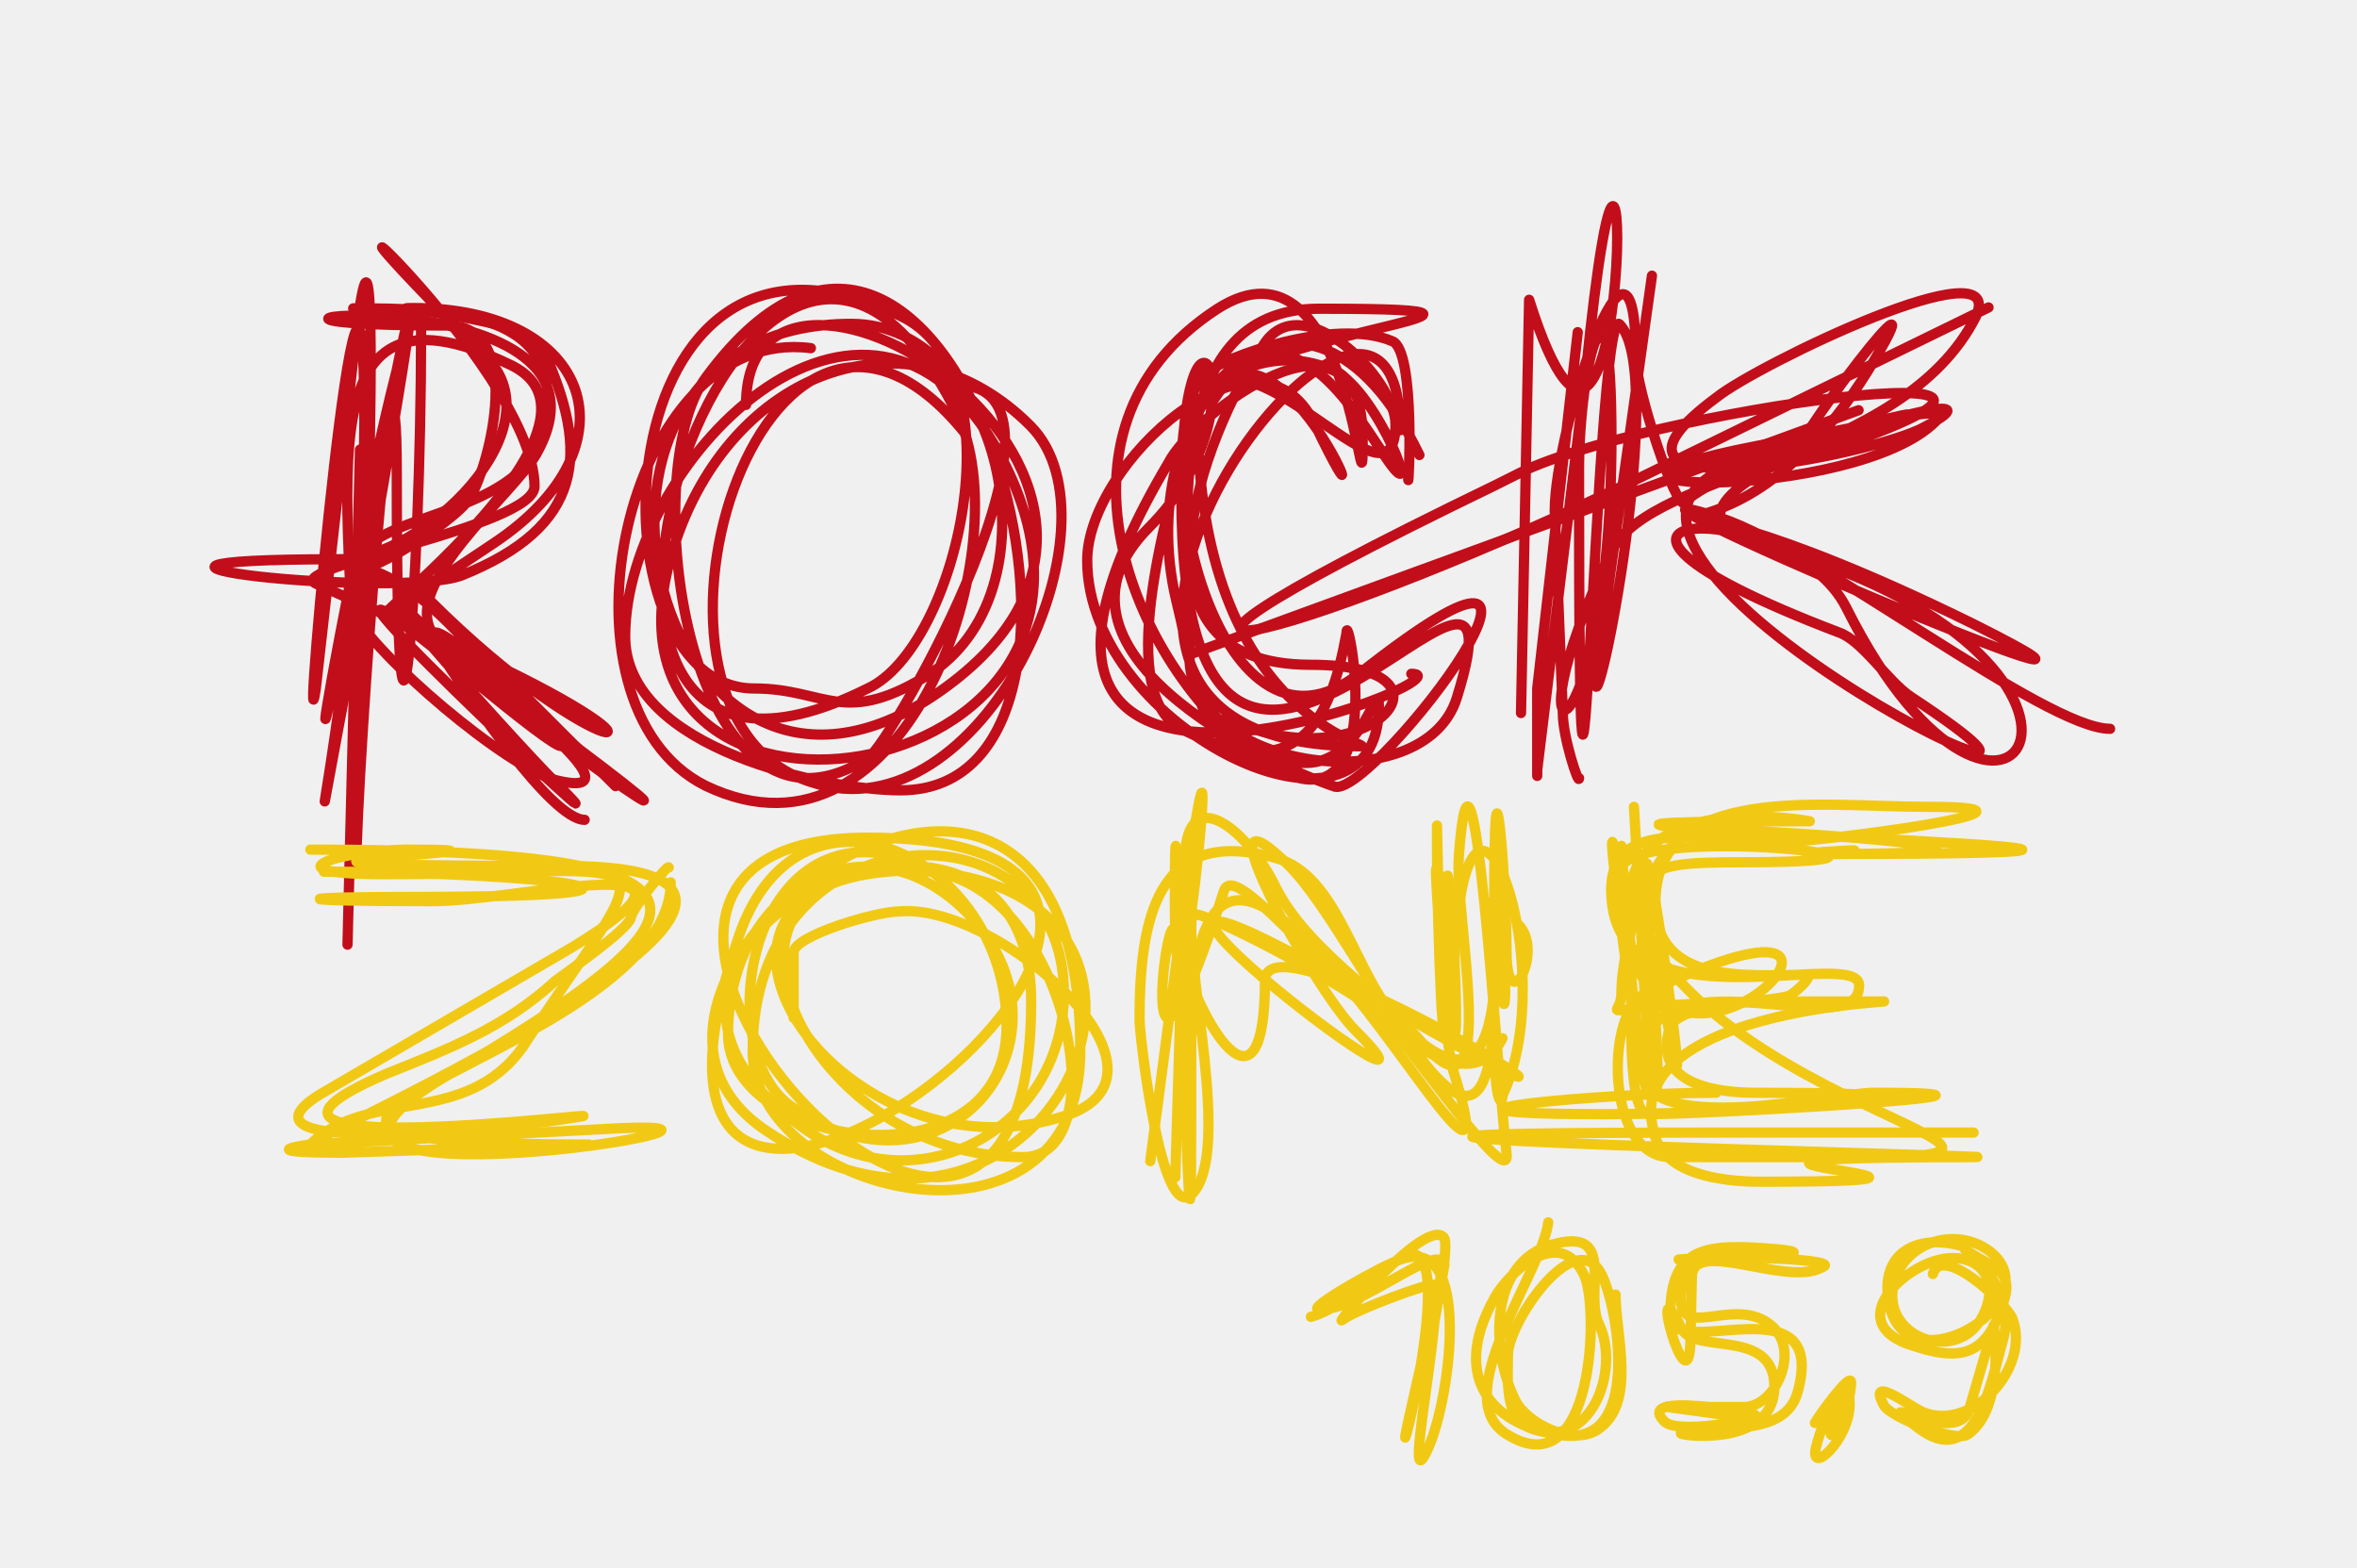
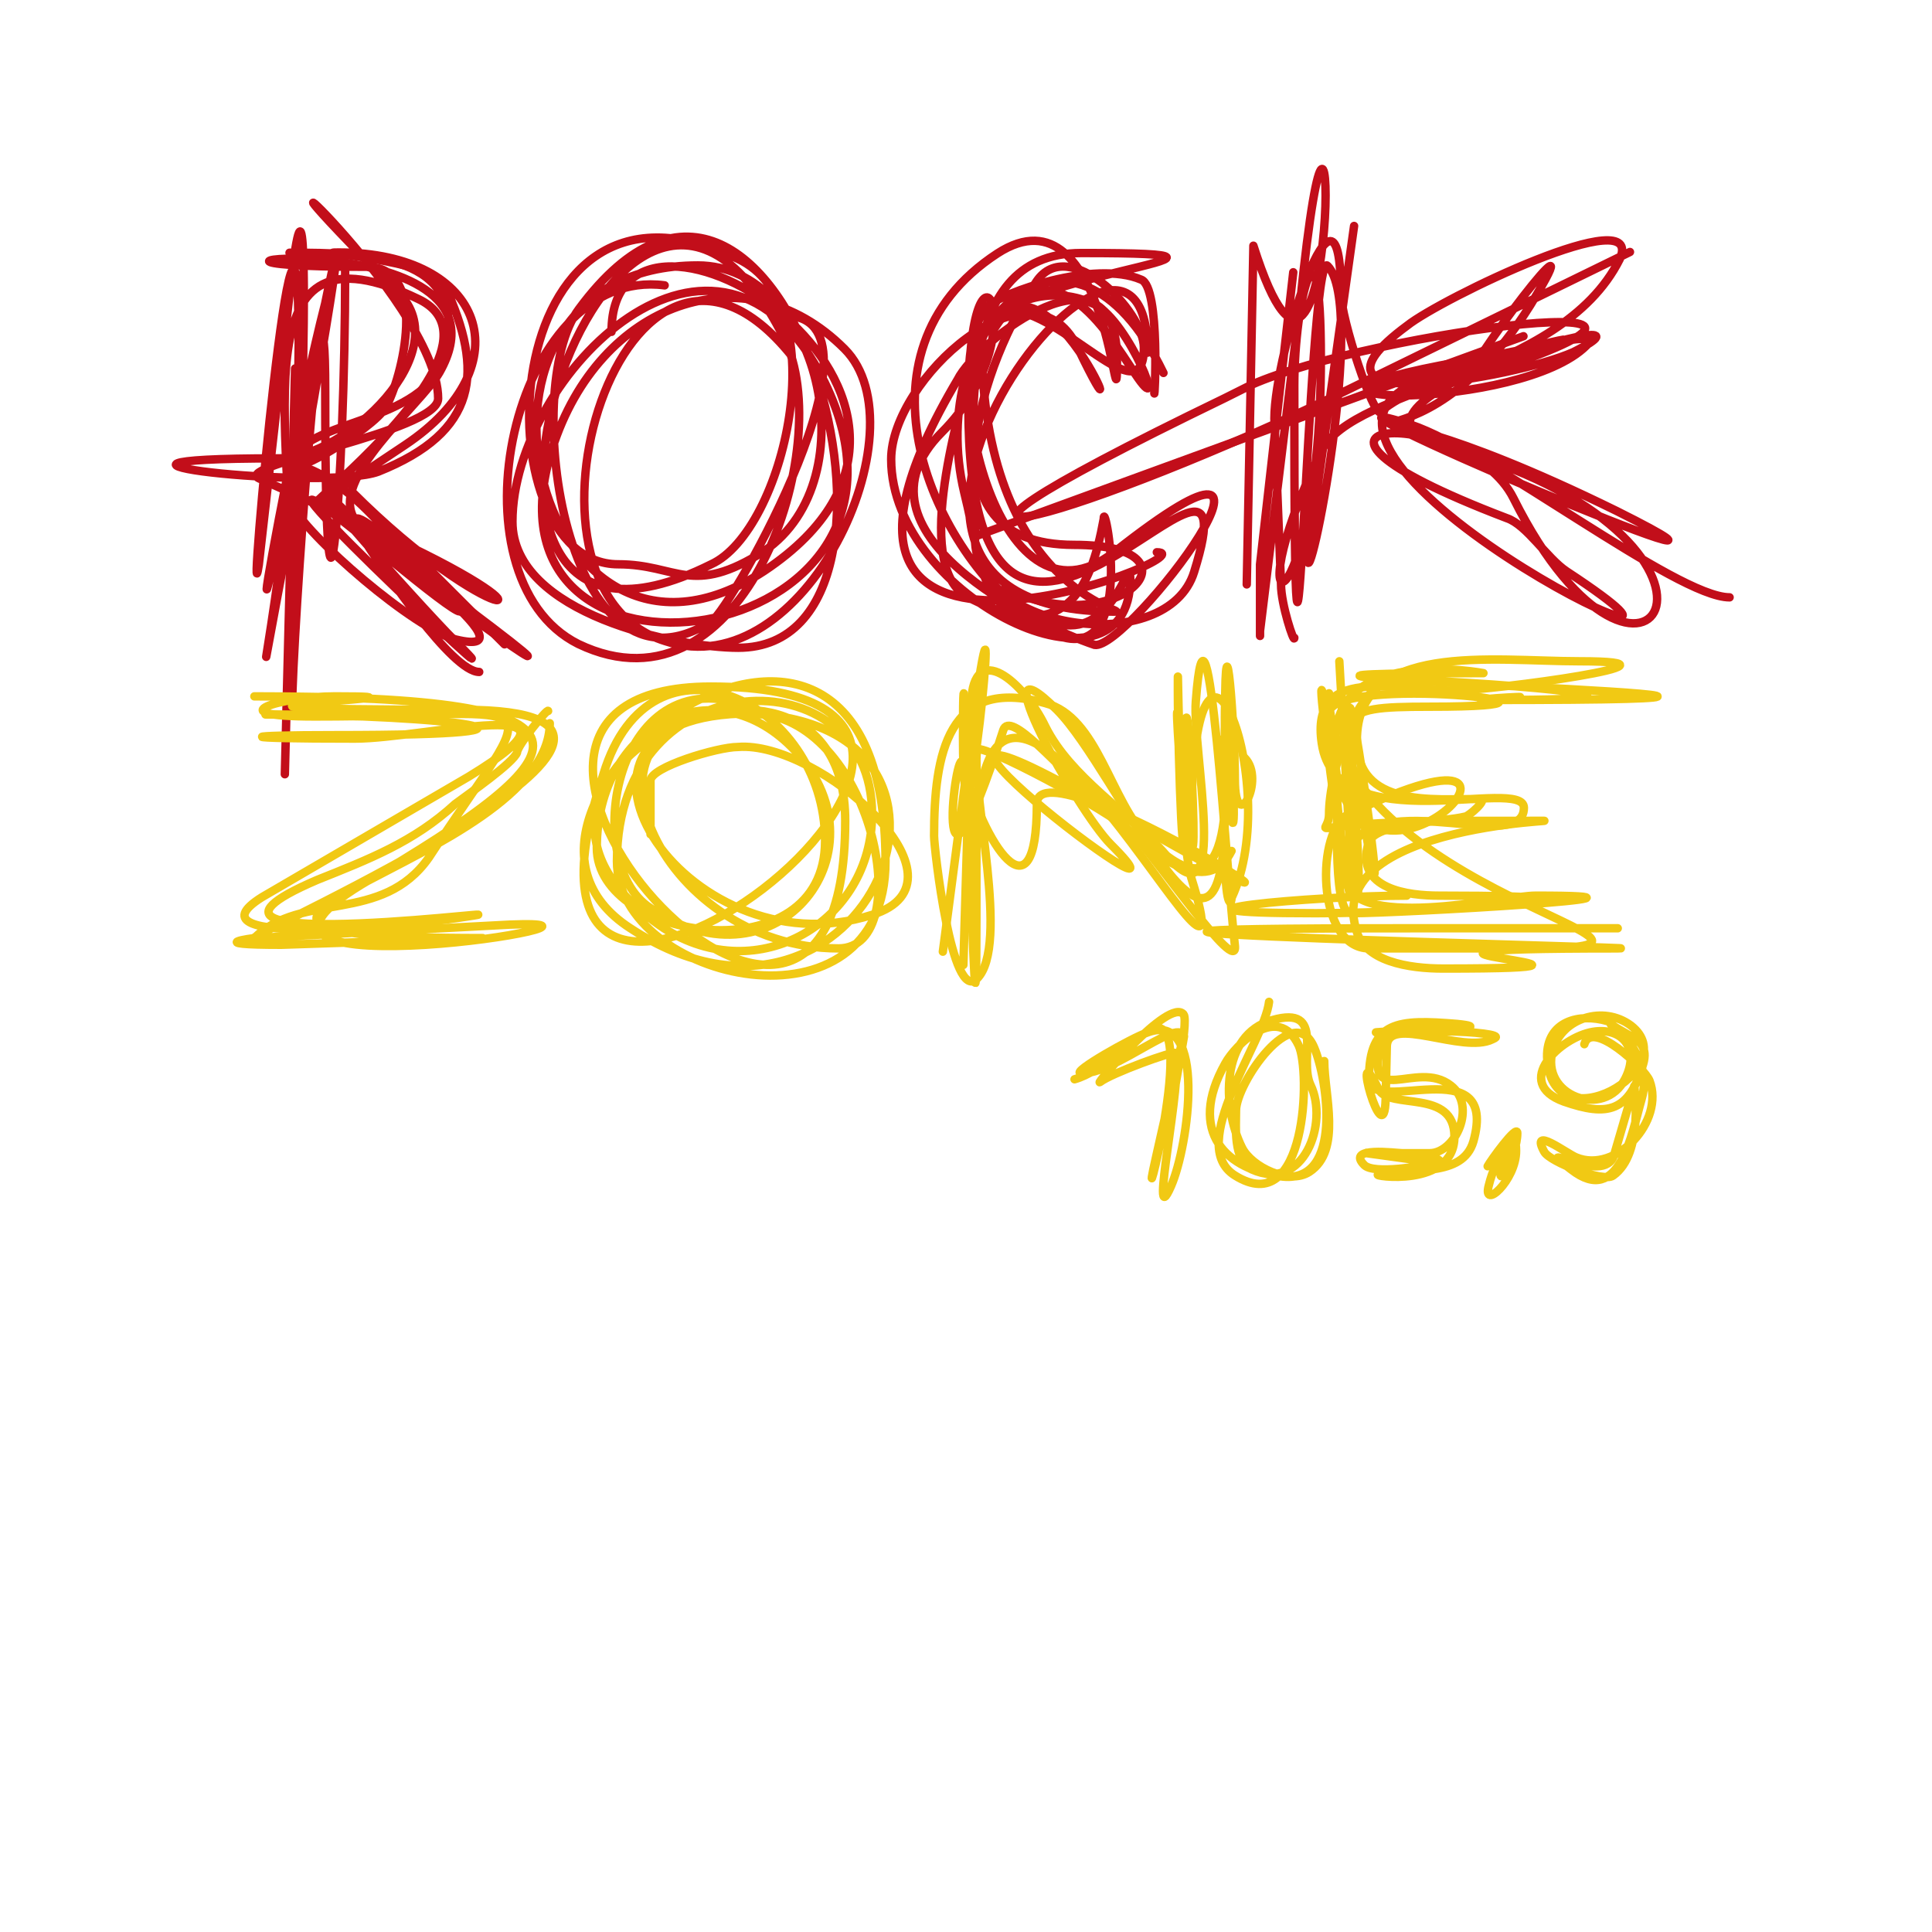
- <svg xmlns="http://www.w3.org/2000/svg" width="89.834mm" height="59.742mm" viewBox="7.786 5.152 82.047 54.59" version="1.1" id="svg8">
+ <svg xmlns="http://www.w3.org/2000/svg" width="89.834mm" height="89.834mm" viewBox="7.786 5.152 82.047 82.087" version="1.1" id="svg8">
+   <defs id="defs1" />
+   <rect style="fill:#ffffff;fill-opacity:1;stroke-width:0.251" id="rect1" width="82.086" height="82.086" x="7.766" y="5.152" />
  <g id="layer1" transform="translate(-45.45948,-65.06029)">
    <g id="g4767" transform="matrix(0.2645833,0,0,0.2645833,14.20709,-12.61725)">
      <path id="path4749" d="m 194.366,427.188 c 0,-11.732 5.333,-84.254 5.333,-51.192 0,54.392 3.199,13.864 3.199,-19.197 0,-22.396 -22.396,101.317 -7.465,26.663 8.532,-44.793 7.465,-34.128 0,7.466 -11.732,60.791 0,6.399 0,-22.396 0,-44.793 -8.532,49.059 -6.399,35.194 l 5.333,-46.926 c 4.266,-34.128 0,76.788 0,54.392 0,-30.929 -8.532,-63.991 20.263,-50.126 20.264,9.599 -43.727,51.192 -2.133,23.463 19.197,-12.798 12.798,-30.928 -10.665,-30.928 -5.333,0 14.931,1.066 17.064,5.333 6.399,13.864 5.333,23.463 -10.665,29.862 -8.532,3.2 -57.591,-2.133 -15.998,-2.133 10.665,0 28.796,-17.064 19.197,-26.663 -34.128,-34.128 6.399,1.066 6.399,17.064 0,5.333 -33.062,10.665 -28.796,12.798 l 21.331,9.599 c 29.862,13.865 15.998,14.931 -6.399,-7.465 l 24.529,24.529 m 25.711,-57.645 c -24.53,-3.199 -35.195,46.926 -13.865,57.591 26.663,12.797 41.594,-31.995 33.062,-49.059 -27.729,-55.458 -65.057,62.925 -11.731,36.261 11.731,-5.333 20.264,-41.594 4.266,-49.059 -39.46,-19.197 -41.594,49.059 -19.197,49.059 9.599,0 11.731,5.333 23.463,-2.133 17.064,-11.731 8.532,-45.859 -10.665,-45.859 -43.727,0 -26.663,73.587 10.665,49.059 41.594,-27.729 -24.53,-68.256 -24.53,-38.395 m 28.881,3.805 c -26.663,-33.062 -47.993,37.328 -20.264,45.859 22.396,7.466 41.594,-34.128 28.796,-46.926 -15.998,-15.998 -39.461,-7.465 -46.926,15.998 -13.865,43.727 65.057,33.062 43.727,-10.665 -17.064,-34.128 -50.125,-1.066 -50.125,22.397 0,14.931 26.663,20.264 36.261,20.264 34.129,0 7.466,-99.186 -25.596,-54.392 -9.599,12.798 -2.133,65.057 21.33,50.125 3.199,-2.133 29.862,-49.059 11.731,-49.059 m 60.819,9.194 c -14.931,-30.929 -38.395,-7.465 -31.996,19.197 3.201,12.798 2.134,21.331 17.065,21.331 7.465,0 9.598,-11.731 9.598,-7.466 0,21.331 -38.394,3.199 -38.394,-19.197 0,-12.798 22.396,-33.062 29.862,-18.13 11.731,24.53 -7.466,-26.663 -17.064,3.2 -2.133,8.532 -9.599,33.062 0,37.327 14.931,7.466 19.197,-1.066 21.33,-12.798 0,-4.266 6.399,27.73 -10.665,17.064 -17.064,-11.731 -30.929,-43.727 -6.398,-59.725 18.13,-11.731 19.196,31.995 19.196,17.064 0,-20.264 -22.396,-3.2 -25.596,3.199 -34.128,57.591 41.594,27.729 31.995,27.729 m -1.471,-32.052 c 0,-37.328 -60.791,41.593 -5.332,41.593 3.199,0 -21.33,-3.2 -21.33,-43.727 0,-10.665 54.392,-13.864 15.997,-13.864 -21.33,0 -17.064,29.862 -17.064,45.859 0,14.931 30.93,19.197 35.195,5.333 10.665,-34.128 -36.262,38.394 -36.262,-26.663 0,-33.062 11.732,-11.731 -4.266,4.266 -15.997,15.998 14.932,30.928 24.529,34.128 5.333,1.066 38.395,-42.661 3.2,-14.932 -19.197,14.932 -28.796,-30.929 -20.264,-39.46 2.133,-2.133 17.063,-7.465 24.529,-4.266 3.199,1.066 2.133,20.264 2.133,18.131 m 14.847,30.818 1.066,-54.392 c 13.864,43.727 13.864,-53.325 7.466,9.599 l -6.399,52.258 c 0,4.267 0,-9.599 0,-10.665 l 5.333,-46.926 m 54.072,-3.256 -45.859,22.396 c -39.461,19.197 -85.321,33.062 -19.197,1.067 l 4.266,-2.133 c 19.197,-8.532 85.32,-17.064 35.195,-1.066 -2.134,0 21.33,-30.929 9.598,-11.731 -21.33,34.128 -42.659,5.333 13.865,33.062 36.261,18.131 -59.725,-22.396 -33.062,-13.865 12.798,4.266 42.66,27.729 51.192,27.729 m -60.301,-59.639 -7.466,53.325 c 0,7.465 9.599,-40.527 3.2,-46.926 -3.2,-3.2 -5.333,108.784 -5.333,19.197 0,-13.865 4.267,-29.862 4.267,-4.267 0,43.727 -14.932,45.86 0,14.932 5.332,-10.665 38.394,-11.731 47.992,-30.929 4.266,-9.599 -28.796,6.399 -34.128,10.665 -20.264,14.931 17.063,8.532 26.662,4.266 19.197,-9.598 -43.727,8.532 -21.33,14.931 55.459,14.931 33.062,51.191 11.731,8.532 -7.465,-14.931 -45.859,-13.864 -1.066,3.2 3.2,1.066 6.399,6.399 9.599,8.532 37.328,24.529 -55.458,-20.264 -22.396,-30.928 25.596,-8.532 31.995,-7.466 2.133,-2.133 -33.062,6.399 12.798,7.466 23.463,-3.2 4.267,-4.266 -27.729,5.333 -33.062,10.666 -1.066,1.066 -6.398,-14.931 -6.398,-19.197 0,-23.463 -10.665,9.598 -10.665,20.264 l 1.066,26.663 c 0,3.199 2.133,9.599 2.133,8.532" stroke-miterlimit="2.613" style="fill:none;stroke:#c20e1a;stroke-width:1.352;stroke-linecap:round;stroke-linejoin:round;stroke-miterlimit:2.613" />
      <path id="path4751" d="m 196.5,388.11 c 7.118,2.738 11.498,8.761 16.426,13.688 15.331,15.331 7.666,9.855 -5.475,-1.095 -33.399,-27.376 29.019,31.21 13.141,15.331 -6.023,-6.022 -32.852,-36.136 -14.236,-17.521 9.308,9.308 42.16,31.757 15.878,12.046 -3.833,-2.738 -24.639,-23.544 -15.331,-9.308 2.19,3.285 13.141,19.71 17.521,19.71 m -31.21,16.427 1.643,-65.156 m 109.314,26.925 87.948,-32.108 m -85.156,-0.93 c 9.307,-14.891 18.148,0 22.802,6.98 5.584,8.376 -0.931,-8.376 -6.515,-11.168 -7.911,-3.723 -14.426,0.931 -13.961,0.931 8.842,0 21.871,17.218 21.871,6.05 0,-6.05 -12.099,-18.148 -17.217,-10.703 -8.377,12.564 -19.544,42.346 6.049,42.346 21.871,0 6.98,15.821 -11.168,6.98" stroke-miterlimit="2.613" style="fill:none;stroke:#c20e1a;stroke-width:1.352;stroke-linecap:round;stroke-linejoin:round;stroke-miterlimit:2.613" />
      <path id="path4753" d="m 193.964,353.643 c 12.798,0 28.231,0.376 25.22,15.434 -2.259,12.045 -21.456,10.916 -24.844,17.692 -2.259,4.517 13.174,-4.894 15.057,-8.281 2.635,-4.518 7.152,-22.585 -3.011,-22.585 -46.3,0 25.973,-8.281 11.669,16.939 -3.011,5.27 -18.068,17.315 -13.551,23.714 1.506,2.259 30.114,22.585 16.186,19.198 -6.399,-1.506 -24.091,-16.562 -26.726,-22.209" stroke-miterlimit="2.613" style="fill:none;stroke:#c20e1a;stroke-width:1.352;stroke-linecap:round;stroke-linejoin:round;stroke-miterlimit:2.613" />
      <path id="path4755" d="m 270.263,427.62 c -23.721,-11.861 -30.19,23.721 -18.329,31.268 20.485,14.018 38.815,-9.703 22.642,-25.877 -12.938,-12.938 -31.268,-3.234 -31.268,16.174 0,15.094 36.659,20.486 36.659,-1.078 0,-22.643 -28.033,-35.582 -35.581,-10.783 -22.642,67.928 85.179,-14.016 17.251,-14.016 -52.832,0 21.564,84.1 21.564,21.564 0,-37.738 -65.771,-7.549 -29.111,17.25 15.095,9.705 33.424,-1.078 33.424,-18.328 0,-25.877 -40.972,-24.799 -40.972,7.547 0,19.408 43.128,29.111 43.128,0 0,-61.458 -71.162,-8.625 -40.972,10.781 37.737,24.799 62.536,-34.502 17.251,-34.502 -29.111,0 -12.938,37.736 16.173,37.736 12.938,0 5.391,-37.736 -14.017,-37.736 -37.737,0 -10.782,42.051 19.408,32.346 17.251,-5.391 -8.625,-28.033 -21.564,-26.955 -3.234,0 -14.016,3.234 -14.016,5.391 v 8.627 m 46.945,18.853 5.391,-40.971 c 4.312,-29.112 -2.156,37.736 -2.156,6.469 0,-34.503 2.156,72.24 2.156,29.111 v -17.252 c 0,-7.547 0,22.643 0,6.469 0,-56.066 45.285,38.816 34.503,4.314 -2.156,-7.549 -2.156,-40.972 -2.156,-30.191 0,10.783 1.078,39.895 1.078,12.939 0,-31.268 3.234,36.658 0,2.156 -3.234,-36.659 1.078,28.033 1.078,7.547 0,-45.284 15.095,-7.547 6.469,10.783 0,1.078 -1.078,2.156 -1.078,-8.625 0,-3.236 -1.078,-25.879 0,-12.939 3.235,32.346 0,-30.19 0,-5.391 v 12.938 c 0,35.582 -17.251,-6.469 -26.955,-16.172 -12.938,-12.939 3.234,16.172 8.626,21.564 18.329,18.328 -51.754,-35.582 2.156,-4.314 50.676,29.111 -14.017,-12.938 -14.017,-2.156 0,19.408 -8.626,6.471 -11.86,-6.469 -1.078,-4.312 -5.391,31.268 6.469,-5.391 2.156,-6.471 29.112,34.502 36.659,19.406 m 15.649,-25.321 c 0,32.346 66.85,40.971 32.347,40.971 H 367.36 c -8.626,0 -8.626,-19.406 -3.234,-21.562 42.05,-20.486 -3.235,26.955 -3.235,-16.174 0,-6.469 48.52,-1.078 16.174,-1.078 -16.174,0 -14.017,1.078 -10.782,17.252 5.391,31.268 -2.156,-24.799 -2.156,-16.174 l 1.078,17.252 c 2.156,29.111 -4.313,0 -3.235,-14.018 1.079,-14.016 23.721,-9.704 23.721,-9.704 -74.396,0 90.569,4.313 0,4.313 -3.234,0 12.938,-1.078 2.156,0 36.659,0 -6.469,-3.234 -16.173,-3.234 -6.469,0 -10.782,15.094 -10.782,21.564 0,4.312 -6.469,1.078 23.721,1.078 h 7.548 c 16.173,0 -32.347,-1.078 -26.955,17.25 1.078,5.393 8.625,6.471 14.017,6.471 40.972,0 -24.799,-3.236 28.033,-3.236 9.704,0 -127.229,-3.234 -32.347,-3.234 h 32.347 M 188.319,424.882 c 59.301,0 53.91,8.625 17.251,30.189 -30.189,18.33 49.598,5.391 23.721,6.469 l -40.972,2.156 c -2.157,0 80.865,-36.658 33.424,-36.658 -61.458,0 3.234,-2.156 -20.486,-2.156 -8.626,0 -19.408,3.234 -3.235,3.234 38.815,0 36.659,-5.391 18.33,22.643 -7.547,10.781 -20.486,5.391 -28.033,12.938 0,0 -8.626,1.078 4.312,1.078 l 32.346,-1.078 c -65.771,0 10.782,-11.859 10.782,-34.502" stroke-miterlimit="2.613" style="fill:none;stroke:#f1c914;stroke-width:1.352;stroke-linecap:round;stroke-linejoin:round;stroke-miterlimit:2.613" />
      <path id="path4757" d="m 190.101,427.79 c 29.337,0 53.693,3.32 11.071,3.32 -14.946,0 -17.16,0.555 3.321,0.555 11.071,0 40.962,-7.75 18.267,6.088 l -33.212,19.373 c -13.285,8.305 24.356,4.43 31.552,3.322 18.82,-2.768 -53.693,7.195 -22.695,-6.09 8.303,-3.32 15.499,-6.088 22.142,-12.178 2.214,-1.66 9.41,-6.643 9.963,-8.303 0,-1.107 4.982,-7.195 4.982,-6.643 m 66.682,40.779 1.255,-42.035 c 0.313,-10.351 8.47,-3.449 11.92,3.766 4.078,8.154 13.175,13.488 19.448,20.703 10.352,11.92 4.078,-16.939 4.705,-24.781 1.883,-24.781 5.02,28.859 6.273,39.211 0.628,5.332 -12.86,-14.43 -16.625,-18.195 -3.45,-3.449 -24.781,-14.742 -24.781,-13.174 -0.94,6.9 5.333,31.369 0,36.701 -4.077,4.078 -6.9,-21.018 -6.9,-22.898 0,-13.176 2.195,-25.722 17.88,-21.332 8.47,2.197 10.352,15.686 16.625,21.959 14.743,14.742 12.233,-10.039 12.233,-20.703 0,-17.88 1.568,2.51 1.568,10.979 0,9.41 5.02,0 1.569,-3.451 m 15.204,-15.514 1.882,32.932 c 1.411,24.934 -9.409,-59.747 -2.353,-15.055 0.471,3.293 -0.94,22.58 2.353,22.58 7.997,0 56.924,-2.822 29.638,-2.822 -5.175,0 -30.579,6.115 -30.579,-3.293 0,-16.936 28.697,-2.352 28.697,-10.82 0,-5.174 -30.108,5.646 -32.461,-10.35 -1.881,-12.702 11.762,-8.467 21.171,-8.467 6.115,0 40.928,-4.706 20.229,-4.706 -14.113,0 -35.754,-3.293 -35.754,12.702 0,10.82 12.231,9.41 19.759,9.41 1.411,0 -1.882,2.822 -2.352,2.822 -3.764,0.941 -14.584,0.941 -15.525,4.234 -2.352,7.527 6.587,8.467 11.291,8.467 39.047,0 -0.941,2.822 -19.759,2.822 -31.049,0 -0.471,-2.822 14.584,-2.822" stroke-miterlimit="2.613" style="fill:none;stroke:#f1c914;stroke-width:1.352;stroke-linecap:round;stroke-linejoin:round;stroke-miterlimit:2.613" />
      <path id="path4759" d="m 351.263,473.938 c -0.772,6.572 -13.393,22.908 -5.495,27.873 11.566,7.27 12.192,-16.748 10.245,-20.877 -3.299,-6.992 -10.245,0 -11.792,2.9 -6.186,11.018 0.193,17.203 9.278,18.17 9.665,0.967 7.152,-15.658 5.026,-20.684 -3.286,-7.926 -12.564,5.799 -12.564,10.053 0,2.512 -0.501,8.119 2.513,9.471 8.38,3.762 12.378,-7.48 9.463,-13.531 -2.041,-4.236 2.532,-12.912 -6.177,-10.438 -8.302,2.357 -8.119,13.918 -4.833,20.49 1.547,3.092 7.557,6.02 10.825,3.865 5.237,-3.451 2.374,-12.371 2.374,-17.783" stroke-miterlimit="2.613" style="fill:none;stroke:#f1c914;stroke-width:1.352;stroke-linecap:round;stroke-linejoin:round;stroke-miterlimit:2.613" />
      <path id="path4761" d="m 320.024,486.374 c 4.512,-1.277 8.283,-5.916 12.214,-7.91 8.34,-4.377 -2.693,36.053 0.961,20.02 l 4.099,-18.176 c 1.218,-5.344 -11.098,5.621 -16.294,5.074 -1.515,-0.158 8.261,-5.699 10.756,-6.531 9.57,-3.59 6.624,18.207 3.754,24.691 -3.748,8.582 2.059,-17.514 0.713,-21.377 -0.171,-0.455 -10.413,3.285 -12.088,4.641 -1.197,0.969 11.072,-13.721 13.397,-10.85 0.969,1.195 -2.379,16.385 0.069,3.51 l -2.186,12.465" stroke-miterlimit="2.613" style="fill:none;stroke:#f1c914;stroke-width:1.352;stroke-linecap:round;stroke-linejoin:round;stroke-miterlimit:2.613" />
      <path id="path4763" d="m 379.127,478.052 -10.477,0.762 c -2.857,0.189 22.286,-0.381 12.763,-1.334 -9.334,-0.762 -14.096,-0.57 -14.096,8.762 0,6.287 20.953,-4.951 16.762,10.096 -1.714,5.906 -9.904,4.191 -15.238,5.334 -1.523,0.191 12.19,2.285 12.19,-6.096 0,-7.809 -10.477,-4.189 -12.19,-7.619 -4.762,-9.715 0.952,11.238 1.143,1.523 l 0.19,-8.381 c 0.117,-5.145 12.183,1.242 16.953,-1.143 l 0.381,-0.189 c 2.215,-1.107 -17.521,-1.904 -18.096,0.189 -3.235,11.811 5.524,3.047 11.048,7.43 4.191,3.238 0.762,10.857 -3.429,10.857 h -4.381 c -0.952,0 -9.144,-1.143 -6.096,1.904 1.524,1.523 9.339,0.207 11.43,-0.381 4.004,-1.127 -13.312,-1.836 -11.048,-1.523 l 11.048,1.523 m 11.429,-2.095 c -1.523,1.715 -2.286,3.43 -2.857,5.715 -1.143,4.191 4.381,-0.762 4.381,-5.523 0,-4 -1.904,0.762 -2.285,2.477 -1.144,4.57 2.476,-1.715 2.476,-5.334 0,-1.525 -4.381,4.57 -4.762,5.334" stroke-miterlimit="2.613" style="fill:none;stroke:#f1c914;stroke-width:1.352;stroke-linecap:round;stroke-linejoin:round;stroke-miterlimit:2.613" />
      <path id="path4765" d="m 405.574,477.026 c -4.412,-1.289 -9.761,-0.059 -9.664,5.756 0.544,14.525 22.247,1.713 13.448,-5.049 -4.427,-3.289 -11.017,-1.225 -12.521,3.922 -2.149,7.355 8.299,11.207 11.627,4.596 2.37,-4.695 -0.371,-8.289 -5.19,-7.502 -5.24,0.861 -12.967,8.182 -4.672,11.205 7.063,2.463 10.488,1.668 12.744,-6.053 0.752,-2.574 -0.503,-3.74 -2.418,-4.697 -5.14,-2.898 -1.938,-1.564 -0.476,0.26 2.297,3.064 3.751,6.283 2.623,10.145 -1.559,5.332 -3.473,17.344 -11.276,11.271 -7.176,-5.488 5.323,2.953 6.882,-2.379 l 3.223,-11.031 c 0,0 1.619,10.85 -3.401,14.371 -1.532,1.148 -10.143,-2.166 -11.053,-3.828 -2.343,-4.275 3.523,0.232 5.125,0.898 6.403,2.67 14.269,-5.807 11.782,-12.32 -0.804,-2.031 -9.28,-9.896 -10.463,-5.852" stroke-miterlimit="2.613" style="fill:none;stroke:#f1c914;stroke-width:1.352;stroke-linecap:round;stroke-linejoin:round;stroke-miterlimit:2.613" />
    </g>
  </g>
</svg>
